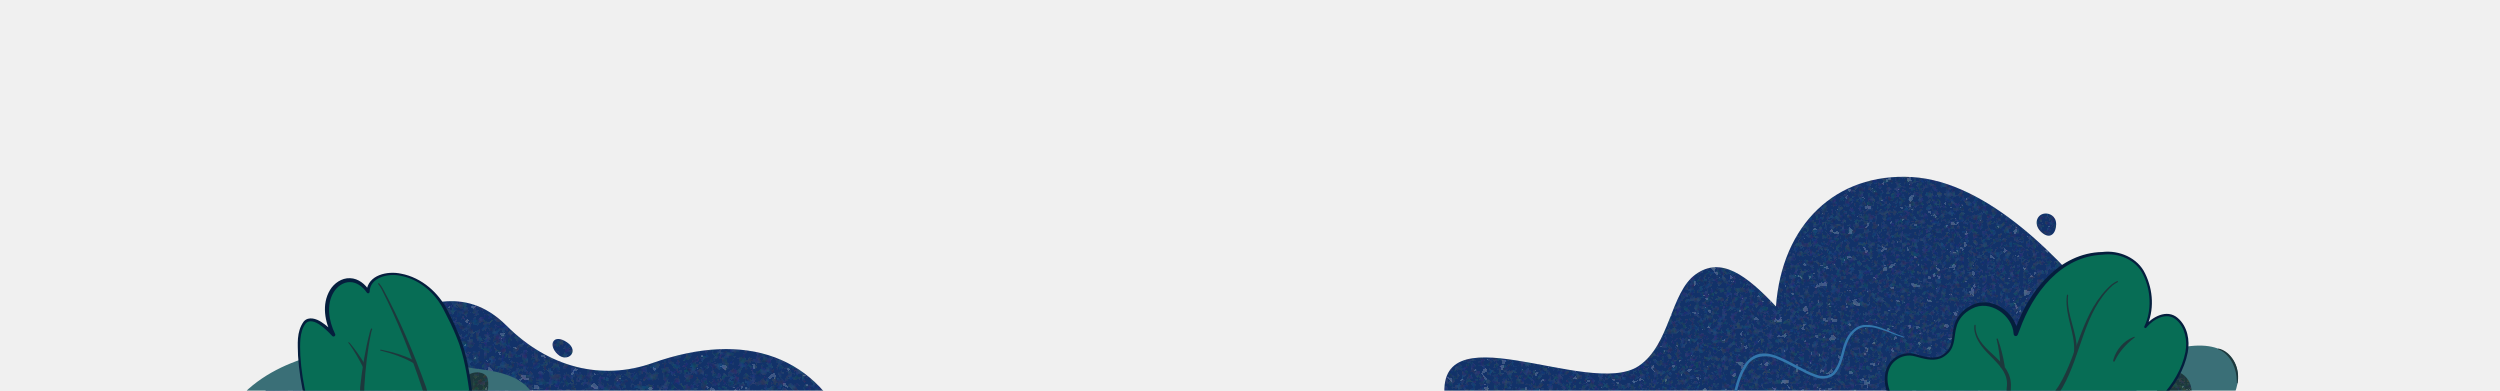
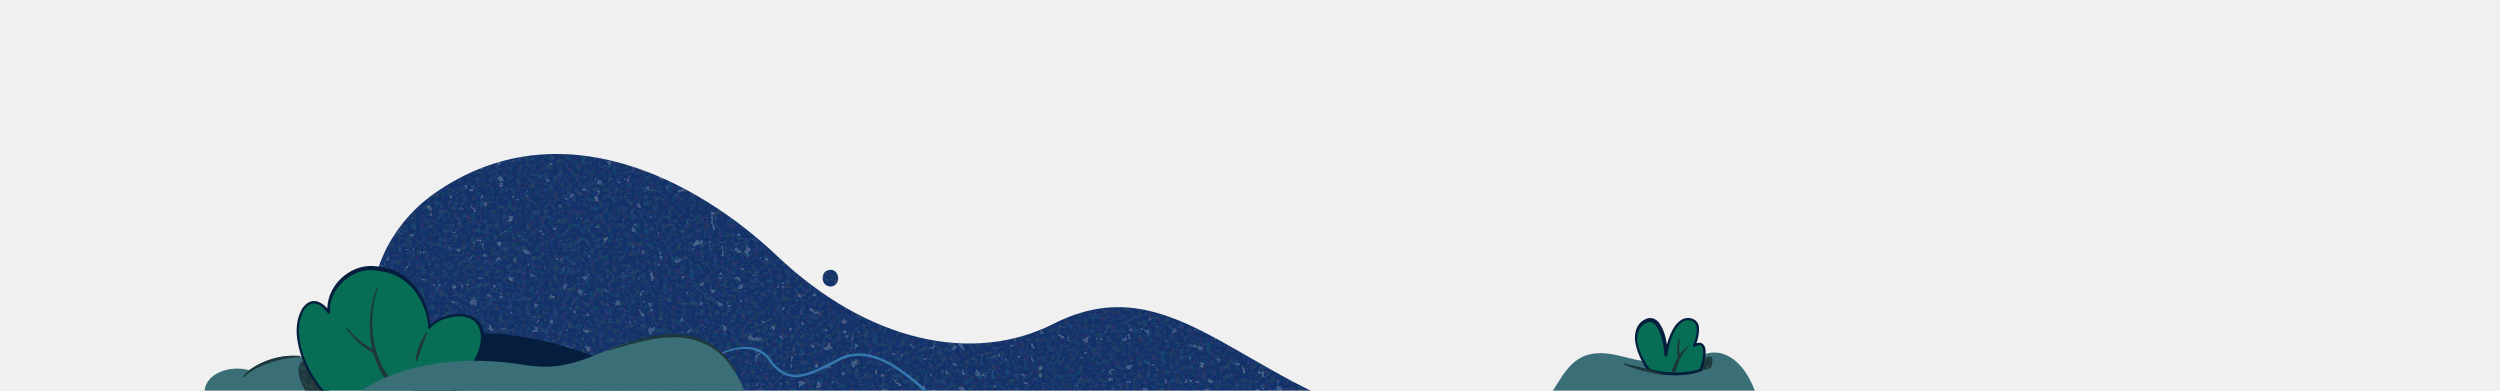
<svg xmlns="http://www.w3.org/2000/svg" width="1280" height="200" viewBox="0 0 1280 200" fill="none">
-   <g clip-path="url(#clip0_3427_33777)">
-     <g filter="url(#filter0_nn_3427_33777)">
-       <path d="M740.228 207.255C834.308 207.255 1032.91 207.255 1091.92 207.255L1096.89 188.846C1091.54 179.819 1085.57 171.021 1078.98 162.527C1056.24 133.246 1017.87 92.884 978.857 90.649C939.845 88.413 912.367 115.02 909.289 156.9C894.219 140.856 881.167 131.108 868.166 140.462C855.126 149.843 855.198 176.621 838.928 187.441C813.371 204.428 730.987 156.157 740.228 207.255Z" fill="#123269" />
+   <g clip-path="url(#clip0_3427_33811)">
+     <path d="M104.947 202.023C103.266 193.645 114.646 186.17 127.815 189.55C147.219 175.921 171.179 181.789 168.933 202.023H104.947Z" fill="#3A6F77" />
+     <g filter="url(#filter0_nn_3427_33811)">
+       <path d="M156.767 200.739C152.059 193.3 151.023 184.637 156.296 184.919C161.117 186.049 166.027 195.937 167.879 200.739H156.767Z" fill="#1D383C" />
    </g>
-     <path d="M885.869 212.036C885.845 212.215 885.893 212.397 886.003 212.54C886.113 212.684 886.275 212.778 886.454 212.802C886.634 212.826 886.815 212.778 886.959 212.669C887.102 212.559 887.196 212.397 887.22 212.217C887.22 212.217 887.22 212.217 887.22 212.217C887.507 210.082 887.817 208.029 888.191 205.918C889.359 199.629 890.758 193.146 894.114 187.798C897.273 181.976 904.648 181.136 910.359 183.962C916.932 186.626 922.789 190.769 929.728 193.2C933.075 194.498 937.889 193.938 940.086 190.651C942.38 187.629 943.386 184.085 944.265 180.561C944.679 178.841 945.143 177.277 945.789 175.665C947.374 171.461 950.665 167.519 955.316 167.405C959.859 167.173 964.328 169.085 968.687 170.725C970.676 171.486 972.685 172.263 974.75 172.825C974.805 172.839 974.864 172.832 974.913 172.804C974.963 172.775 974.999 172.729 975.015 172.675C975.03 172.62 975.023 172.562 974.996 172.512C974.968 172.462 974.922 172.425 974.868 172.409C974.868 172.409 974.868 172.409 974.868 172.409C972.849 171.805 970.878 170.978 968.915 170.156C964.601 168.392 960.205 166.255 955.261 166.349C950.114 166.295 946.191 170.816 944.594 175.181C943.913 176.874 943.433 178.491 943.006 180.259C942.154 183.7 941.122 187.152 939.062 189.842C937.068 192.685 933.37 193.113 930.122 191.946C923.546 189.652 917.549 185.456 910.875 182.736C907.833 181.469 904.463 180.526 901.022 181.159C897.562 181.76 894.767 184.271 892.988 187.063C889.422 192.762 888.051 199.314 886.853 205.68C886.474 207.815 886.159 209.885 885.869 212.036Z" fill="#3377AD" />
-     <g filter="url(#filter1_nn_3427_33777)">
-       <path d="M1045.46 119.115C1040.96 115.316 1042.59 109.951 1046.71 109.36C1049.18 109.006 1052.75 110.515 1052.75 114.815C1052.75 119.115 1049.96 122.914 1045.46 119.115Z" fill="#123269" />
+     <path d="M153.346 182.817C153.428 182.812 153.506 182.778 153.564 182.719C153.622 182.66 153.655 182.581 153.655 182.499C153.655 182.417 153.622 182.338 153.564 182.279C153.506 182.22 153.428 182.186 153.346 182.181C153.346 182.181 153.346 182.181 153.346 182.181C152.81 182.15 152.284 182.13 151.752 182.119C146.896 182.021 141.989 182.766 137.365 184.367C132.905 185.939 128.579 188.219 125.24 191.655C124.867 192.055 124.521 192.466 124.212 192.914C124.172 192.973 124.153 193.046 124.163 193.117C124.173 193.189 124.209 193.254 124.266 193.298C124.322 193.342 124.394 193.362 124.465 193.354C124.537 193.346 124.603 193.31 124.651 193.257C124.651 193.257 124.651 193.257 124.651 193.257C124.989 192.881 125.362 192.535 125.758 192.198C129.307 189.306 133.569 187.363 137.876 185.844C142.344 184.299 147.016 183.332 151.778 182.929C152.299 182.885 152.817 182.848 153.346 182.817Z" fill="#1D383C" />
+     <g filter="url(#filter1_nn_3427_33811)">
+       <path d="M194.168 172.506C203.956 196.498 211.622 202.183 232.195 217.386C448.257 221.589 651.865 217.386 717.129 217.386C635.416 196.525 600.421 134.84 539.325 165.82C498.184 186.682 444.369 175.113 397.859 131.026C356.772 92.079 286.045 54.478 222.438 99.004C198.342 115.872 183.857 147.232 194.168 172.506Z" fill="#123269" />
    </g>
-     <path d="M1062.58 166.885C1040.02 170.53 1013.98 201.414 1035.25 201.414H1144.09C1149.39 189.045 1143.22 173.783 1119.18 177.502C1095.45 181.174 1091.67 162.183 1062.58 166.885Z" fill="#3A6F77" />
-     <g filter="url(#filter2_nn_3427_33777)">
-       <path d="M1122.17 201.119C1122.17 192.905 1114.95 187.265 1106.14 191.124L1104.16 201.119C1106.2 201.193 1115.7 201.296 1122.17 201.119Z" fill="#1D383C" />
+     <path d="M323.461 191.678C305.955 181.303 267.792 167.363 232.779 171.253L223.053 191.678C242.829 193.299 285.854 195.568 323.461 191.678Z" fill="#051E3D" />
+     <path d="M480.464 205.139C480.596 205.262 480.675 205.433 480.681 205.614C480.688 205.794 480.622 205.97 480.499 206.103C480.376 206.235 480.205 206.313 480.025 206.32C479.844 206.326 479.668 206.261 479.536 206.138C479.536 206.138 479.536 206.138 479.536 206.138C477.858 204.576 476.201 203.059 474.545 201.574C461.718 190.187 444.338 175.117 427.36 186.049C421.796 188.703 416.305 191.943 409.93 192.936C403.402 194.209 397.004 190.018 393.635 184.771C393.586 184.701 393.536 184.631 393.486 184.562C387.707 176.007 375.443 178.142 366.984 182.373C364.961 183.34 362.993 184.439 361.087 185.637C361.039 185.667 360.981 185.677 360.925 185.665C360.869 185.652 360.821 185.619 360.79 185.571C360.76 185.524 360.749 185.466 360.761 185.41C360.772 185.354 360.805 185.305 360.853 185.274C360.853 185.274 360.853 185.274 360.853 185.274C362.742 184.023 364.694 182.861 366.711 181.823C374.998 177.339 388.025 174.42 394.531 183.806C394.585 183.881 394.638 183.956 394.692 184.032C398.017 189.099 403.685 192.786 409.749 191.642C415.728 190.72 421.201 187.541 426.78 184.862C444.389 173.501 462.776 189.254 475.452 200.562C477.116 202.052 478.78 203.575 480.464 205.139Z" fill="#3377AD" />
+     <g filter="url(#filter2_nn_3427_33811)">
+       <path d="M424.561 146.627C420.221 145.788 420.418 140.06 423.204 138.655C425.049 137.726 427.884 137.906 428.912 140.965C429.941 144.023 427.651 147.224 424.561 146.627Z" fill="#123269" />
    </g>
-     <path d="M980.505 181.868C971.676 179.307 960.428 188.594 968.279 203.511H1106.89C1111.08 199.062 1117.44 190.941 1119.53 180.351C1122.15 167.012 1111.37 152.873 1098.42 167.397C1103.91 157.976 1102.88 127.317 1076.44 129.713C1050.66 132.047 1040.32 149.732 1032.08 170.93C1031.69 161.509 1019.79 151.694 1009.24 157.343C996.696 164.055 1002.93 174.657 997.142 180.351C993.035 184.395 989.265 184.41 980.505 181.868Z" fill="#076D55" />
-     <path d="M967.556 203.892C968.038 203.638 968.52 203.384 969.002 203.13C965.556 197.25 964.991 188.785 970.677 184.444C973.347 182.315 977.056 181.463 980.346 182.418C984.521 183.5 989.022 185.113 993.531 183.48C995.076 182.878 996.395 181.865 997.534 180.749C1001.16 177.118 1000.47 171.872 1001.63 167.726C1002.58 163.397 1005.68 160.009 1009.62 158.056C1018.65 153.052 1030.45 161.427 1030.99 170.975C1031.04 172.22 1032.64 172.487 1033.1 171.325C1033.42 170.503 1033.74 169.693 1034.07 168.876C1040.84 149.937 1055.12 131.297 1076.5 130.404C1084.76 129.292 1093.65 132.954 1097.29 140.634C1101.29 148.718 1101.81 159.038 1097.91 167.098C1097.55 167.706 1098.39 168.318 1098.86 167.792C1102.61 163.281 1109.4 159.53 1114.22 163.712C1118.77 167.571 1120.06 174.401 1118.93 180.234C1117.23 188.868 1112.46 196.683 1106.44 203.082L1106.89 202.884C1067.84 202.854 1028.78 202.804 989.725 202.734C982.576 202.721 975.428 202.708 968.279 202.694C968.279 203.239 968.279 203.783 968.279 204.328C975.428 204.314 982.576 204.301 989.725 204.288C1028.78 204.218 1067.84 204.168 1106.89 204.138C1107.02 204.138 1107.26 204.036 1107.35 203.94C1113.48 197.4 1118.37 189.396 1120.13 180.469C1121.29 174.277 1120.05 167.123 1114.97 162.777C1109.38 157.986 1101.74 162.391 1097.98 167.002L1098.93 167.696C1103.11 158.97 1102.5 148.629 1098.33 140.087C1094.55 131.997 1084.96 127.949 1076.37 129.021C1054.47 129.478 1038.76 148.954 1032.04 168.058C1031.71 168.884 1031.38 169.703 1031.06 170.534L1033.17 170.884C1032.37 159.562 1019 150.824 1008.85 156.629C1004.71 158.772 1001.25 162.773 1000.36 167.419C999.277 171.887 999.888 176.87 996.751 179.954C995.681 181.015 994.488 181.926 993.129 182.455C989.224 183.917 984.785 182.445 980.665 181.319C976.999 180.232 972.904 181.136 969.909 183.459C963.498 188.219 964.064 197.661 967.556 203.892ZM969.002 203.13L967.556 203.892C967.679 204.119 968.02 204.329 968.279 204.328V202.694L969.002 203.13Z" fill="#051E3D" />
-     <g filter="url(#filter3_nn_3427_33777)">
-       <path d="M213.467 235.998L130.422 219.576C128.908 179.582 136.85 223.879 135.946 197.058L148.358 189.851C165.173 197.058 175.583 175.838 199.609 163.827C214.094 156.585 237.675 145.071 259.265 166.662C280.855 188.252 308.111 195.056 334.136 185.847C381.845 168.966 419.422 182.225 435.832 224.284L369.995 219.576L279.262 232.865L213.467 235.998Z" fill="#123269" />
+     <path d="M219.871 167.861C222.474 162.897 241.425 156.084 246.112 167.861C250.314 178.42 239.045 193.601 228.339 204.464L166.026 201.239C161.709 196.927 153.353 183.803 152.525 171.361C151.698 158.919 159.364 147.919 168.349 159.893C166.319 152.406 176.51 135.793 191.742 137.335C207.442 138.925 217.832 147.94 219.871 167.861Z" fill="#076D55" />
+     <path d="M245.353 168.163C245.859 167.962 246.365 167.76 246.871 167.559C245.066 162.631 239.431 160.354 234.703 160.727C229.354 161.092 223.996 162.714 220.036 166.659C219.792 166.946 219.561 167.265 219.383 167.605L220.419 167.805C219.832 153.954 210.663 138.644 195.586 136.782C194.342 136.548 193.108 136.376 191.851 136.253C178.719 135.001 166.441 147.01 167.677 160.075L168.906 159.475C167.123 157.212 165 154.905 161.888 154.232C158.634 153.522 155.791 156.04 154.445 158.531C152.25 162.485 151.675 167.019 151.934 171.4C152.975 182.699 158.149 193.203 165.593 201.672C165.671 201.75 165.884 201.844 165.994 201.85C186.764 202.944 207.534 204.051 228.302 205.171C228.457 205.179 228.734 205.071 228.843 204.961C235.489 198.143 241.857 190.766 245.745 181.836C247.56 177.476 248.739 172.321 246.871 167.559C246.365 167.76 245.859 167.962 245.353 168.163C247.014 172.275 246.039 177.046 244.309 181.241C240.634 189.834 234.381 197.206 227.835 203.968L228.376 203.758C207.602 202.727 186.829 201.684 166.057 200.628L166.458 200.806C159.29 192.705 154.09 182.187 153.116 171.322C152.858 167.129 153.443 162.751 155.469 159.12C156.746 156.794 159.116 154.849 161.649 155.45C164.158 156.002 166.163 158.116 167.792 160.311C168.274 160.951 169.233 160.484 169.021 159.711C168.117 148.259 180.104 136.98 191.632 138.418C192.831 138.543 194.004 138.711 195.181 138.932C209.174 140.636 218.524 154.041 219.322 167.917C219.384 168.512 220.081 168.647 220.359 168.117C220.487 167.87 220.67 167.612 220.874 167.371C224.354 163.864 229.743 162.18 234.742 161.975C239.256 161.75 243.941 163.883 245.353 168.163ZM246.871 167.559L245.353 168.163L246.871 167.559V167.559Z" fill="#051E3D" />
+     <path d="M193.351 148.023C193.38 147.945 193.378 147.858 193.345 147.781C193.311 147.704 193.249 147.644 193.172 147.613C193.095 147.582 193.009 147.582 192.931 147.615C192.854 147.647 192.791 147.708 192.759 147.784C192.759 147.784 192.759 147.784 192.759 147.784C192.451 148.514 192.164 149.268 191.905 150.022C187.678 163.696 188.432 179.245 195.834 192.035C196.279 192.731 196.757 193.41 197.267 194.056C197.446 194.284 197.708 194.43 197.996 194.46C198.285 194.489 198.576 194.401 198.805 194.215C199.034 194.028 199.18 193.761 199.21 193.472C199.239 193.184 199.15 192.898 198.963 192.676C198.963 192.676 198.963 192.676 198.963 192.676C198.483 192.106 198.025 191.5 197.593 190.871C190.26 179.189 188.836 163.744 192.586 150.243C192.815 149.496 193.072 148.748 193.351 148.023Z" fill="#1D383C" />
+     <path d="M268.648 186.88C240.716 182.224 207.208 184.166 182.025 201.942C235.384 202.956 348.469 201.942 381.988 201.942C370.68 175.105 359.692 169.038 333.617 172.696C308.464 176.225 296.581 191.535 268.648 186.88Z" fill="#3A6F77" />
+     <path d="M376.509 190.735C376.556 190.803 376.628 190.852 376.711 190.868C376.793 190.885 376.878 190.869 376.947 190.823C377.017 190.777 377.066 190.705 377.083 190.624C377.101 190.542 377.085 190.456 377.041 190.385C377.041 190.385 377.041 190.385 377.041 190.385C376.385 189.331 375.734 188.317 375.038 187.289C369.378 177.465 357.982 171.346 346.697 171.184C346.356 171.158 346.01 171.134 345.66 171.112C334.822 170.973 324.694 174.393 314.757 177.77C313.603 178.183 312.455 178.607 311.312 179.046C311.244 179.072 311.188 179.123 311.157 179.189C311.125 179.255 311.121 179.331 311.145 179.4C311.17 179.468 311.22 179.525 311.286 179.557C311.352 179.588 311.427 179.593 311.497 179.571C311.497 179.571 311.497 179.571 311.497 179.571C312.658 179.198 313.823 178.836 314.992 178.482C325.01 175.61 335.314 172.506 345.56 172.671C345.904 172.693 346.244 172.717 346.58 172.742C357.724 173.002 368.206 178.283 374.377 187.757C375.111 188.744 375.806 189.719 376.509 190.735Z" fill="#1D383C" />
+     <path d="M218.737 170.459C218.763 170.383 218.765 170.299 218.737 170.222C218.709 170.146 218.654 170.084 218.582 170.049C218.51 170.014 218.427 170.009 218.349 170.034C218.272 170.059 218.207 170.112 218.163 170.18C218.163 170.18 218.163 170.18 218.163 170.18C218.026 170.394 217.889 170.61 217.754 170.828C216.412 172.988 215.233 175.263 214.338 177.665C213.616 179.605 213.075 181.626 212.79 183.687C212.754 183.943 212.723 184.199 212.696 184.456C212.683 184.579 212.711 184.705 212.782 184.808C212.853 184.911 212.96 184.982 213.081 185.007C213.202 185.031 213.328 185.006 213.433 184.939C213.539 184.871 213.614 184.766 213.649 184.647C213.649 184.647 213.649 184.647 213.649 184.647C213.722 184.407 213.795 184.167 213.87 183.927C214.474 182.002 215.151 180.115 215.853 178.229C216.721 175.897 217.629 173.566 218.482 171.179C218.568 170.939 218.654 170.698 218.737 170.459Z" fill="#1D383C" />
+     <path d="M177.839 167.819C177.793 167.751 177.72 167.704 177.638 167.687C177.556 167.671 177.472 167.686 177.403 167.731C177.334 167.775 177.285 167.846 177.266 167.927C177.247 168.009 177.261 168.094 177.303 168.165C177.303 168.165 177.303 168.165 177.303 168.165C177.468 168.435 177.646 168.708 177.827 168.972C181.233 173.644 185.586 177.442 190.553 180.516C190.835 180.677 191.138 180.839 191.436 180.983C191.631 181.078 191.854 181.089 192.057 181.013C192.26 180.936 192.426 180.777 192.517 180.574C192.609 180.372 192.618 180.142 192.541 179.939C192.465 179.736 192.309 179.577 192.109 179.493C192.109 179.493 192.109 179.493 192.109 179.493C191.848 179.385 191.57 179.253 191.304 179.12C186.483 176.485 181.893 172.904 178.384 168.568C178.196 168.323 178.011 168.069 177.839 167.819Z" fill="#1D383C" />
+     <path d="M829.573 182.247C807.386 176.701 802.601 188.423 794.427 200.976C818.657 201.754 873.598 203.311 899.521 203.311C894.266 185.504 882.165 176.409 870.78 182.248C859.395 188.086 851.76 187.794 829.573 182.247Z" fill="#3A6F77" />
+     <g filter="url(#filter3_nn_3427_33811)">
+       <path d="M876.767 184.296C876.766 182.034 875.447 182.034 871.74 183.793L869.324 190.56L876.013 188.317C876.264 187.731 876.767 186.106 876.767 184.296Z" fill="#1D383C" />
    </g>
-     <path d="M189.724 177.976C169.957 178.17 132.5 184.772 116 212.655H146.027H274.86C275.682 201.15 269.011 191.659 245.934 189.036C225.287 186.69 209.49 177.782 189.724 177.976Z" fill="#3A6F77" />
-     <g filter="url(#filter4_nn_3427_33777)">
-       <path d="M249.777 194.243C249.122 190.222 242.533 189.512 239.26 192.411L239.727 201.574H249.265C249.857 200.296 250.3 197.459 249.777 194.243Z" fill="#1D383C" />
-     </g>
-     <path d="M188.44 149.317C189.27 136.017 216.254 135.874 228.201 158.84C238.042 177.757 238.916 185.525 241.54 204.077C223.268 202.22 175.218 207.232 156.541 204.077C151.938 185.116 148.22 147.616 170.749 171.368C159.747 149.317 178.754 134.691 188.44 149.317Z" fill="#076D55" />
-     <path d="M228.926 158.463C228.443 158.714 227.96 158.966 227.477 159.217C225.373 154.986 222.52 151.153 218.952 148.056C214.989 144.614 210.171 142.107 204.993 141.17C198.521 139.767 189.393 142.2 189.247 149.367C189.201 150.223 188.246 150.474 187.766 149.763C185.737 146.763 182.613 144.425 179.183 144.438C175.766 144.393 172.627 146.647 170.828 149.633C167.019 155.93 168.271 164.238 171.572 170.957C172.053 171.918 170.823 172.779 170.082 172C168.062 169.831 165.987 167.802 163.638 166.221C161.41 164.688 158.318 163.563 156.538 165.56C153.2 169.842 153.597 176.448 153.777 182.132C154.22 189.475 155.413 196.792 157.12 203.936L156.64 203.49C184.715 206.528 213.128 201.775 241.611 203.381L240.847 204.175C239.284 193.251 237.882 182.278 233.59 172.167C231.795 167.745 229.699 163.464 227.477 159.217C227.96 158.966 228.443 158.714 228.926 158.463C231.139 162.752 233.232 167.086 235.031 171.587C239.347 181.906 240.719 193.091 242.232 203.979C242.3 204.467 241.96 204.823 241.469 204.772C213.306 203.06 184.881 207.758 156.442 204.664C156.234 204.629 156.012 204.422 155.962 204.217C154.245 196.996 153.048 189.64 152.598 182.199C152.499 176.355 151.628 169.992 155.526 164.592C158.031 161.747 162.199 163.326 164.512 164.866C167.098 166.514 169.284 168.557 171.416 170.735L169.927 171.778C166.321 164.842 164.574 155.833 168.964 148.486C171.038 145.024 174.927 142.252 179.227 142.43C183.554 142.558 187.05 145.559 189.114 148.87L187.633 149.266C188.35 140.578 198.583 138.686 205.187 140.087C210.588 141.066 215.583 143.613 219.762 147.106C223.521 150.249 226.586 154.143 228.926 158.463ZM227.477 159.217L228.926 158.463L227.477 159.217V159.217Z" fill="#051E3D" />
-     <path d="M193.654 145.492C193.598 145.431 193.568 145.349 193.57 145.265C193.573 145.181 193.608 145.102 193.669 145.044C193.73 144.987 193.811 144.955 193.895 144.957C193.979 144.959 194.059 144.993 194.117 145.053C194.117 145.053 194.117 145.053 194.117 145.053C194.858 145.855 195.359 146.69 195.914 147.59C204.722 163.772 211.796 180.662 218.077 198.03C218.396 199.008 218.713 200.009 218.954 201.041C219.019 201.324 218.969 201.619 218.812 201.863C218.655 202.107 218.404 202.279 218.117 202.341C217.83 202.403 217.531 202.35 217.287 202.193C217.043 202.036 216.875 201.788 216.817 201.504C216.817 201.504 216.817 201.504 216.817 201.504C216.633 200.607 216.349 199.616 216.065 198.663C210.311 181.392 203.613 164.187 195.298 147.953C194.78 147.061 194.287 146.21 193.654 145.492Z" fill="#1D383C" />
-     <path d="M1084.24 144.474C1084.32 144.435 1084.37 144.367 1084.4 144.287C1084.42 144.207 1084.42 144.12 1084.38 144.046C1084.34 143.972 1084.27 143.916 1084.19 143.889C1084.11 143.863 1084.03 143.869 1083.95 143.906C1083.95 143.906 1083.95 143.906 1083.95 143.906C1082.96 144.4 1082.02 144.985 1081.13 145.644C1065.76 159.128 1064.13 180.983 1054.2 197.33C1053.63 198.234 1053.03 199.103 1052.4 199.908C1052.22 200.136 1052.14 200.425 1052.17 200.713C1052.21 201 1052.36 201.263 1052.6 201.442C1052.83 201.62 1053.12 201.7 1053.41 201.663C1053.7 201.625 1053.96 201.473 1054.13 201.241C1054.13 201.241 1054.13 201.241 1054.13 201.241C1054.8 200.347 1055.42 199.402 1056 198.434C1065.83 181.179 1066.91 159.648 1081.56 146.215C1082.41 145.558 1083.3 144.973 1084.24 144.474Z" fill="#1D383C" />
-     <path d="M190.556 168.624C190.595 168.551 190.602 168.465 190.578 168.385C190.553 168.305 190.5 168.238 190.428 168.198C190.355 168.158 190.27 168.148 190.189 168.17C190.109 168.193 190.04 168.245 189.998 168.316C189.998 168.316 189.998 168.316 189.998 168.316C189.711 168.842 189.565 169.325 189.395 169.853C186.951 179.153 185.464 188.512 184.417 198.112C184.375 198.652 184.336 199.202 184.341 199.785C184.343 200.075 184.461 200.349 184.673 200.547C184.885 200.746 185.173 200.851 185.47 200.841C185.767 200.831 186.048 200.706 186.246 200.494C186.444 200.283 186.543 200.001 186.526 199.711C186.526 199.711 186.526 199.711 186.526 199.711C186.5 199.27 186.508 198.737 186.523 198.23C187.084 188.848 188.128 179.281 190.083 170.049C190.219 169.539 190.353 169.041 190.556 168.624Z" fill="#1D383C" />
-     <path d="M178.395 175.62C178.349 175.582 178.319 175.526 178.311 175.466C178.304 175.406 178.319 175.345 178.355 175.298C178.39 175.25 178.444 175.218 178.504 175.208C178.564 175.198 178.626 175.211 178.675 175.244C178.675 175.244 178.675 175.244 178.675 175.244C178.912 175.419 179.065 175.591 179.243 175.781C182.103 179.196 184.552 182.787 186.893 186.613C187.018 186.834 187.144 187.057 187.264 187.319C187.353 187.512 187.36 187.73 187.279 187.927C187.197 188.124 187.034 188.282 186.83 188.367C186.626 188.452 186.398 188.454 186.202 188.373C186.005 188.292 185.856 188.133 185.782 187.933C185.782 187.933 185.782 187.933 185.782 187.933C185.72 187.759 185.62 187.538 185.522 187.33C183.573 183.502 181.356 179.638 178.843 176.121C178.694 175.932 178.543 175.747 178.395 175.62Z" fill="#1D383C" />
-     <path d="M211.542 185.861C211.696 185.956 211.88 185.985 212.055 185.939C212.23 185.893 212.381 185.776 212.474 185.616C212.568 185.456 212.595 185.267 212.549 185.092C212.503 184.917 212.388 184.771 212.229 184.684C212.229 184.684 212.229 184.684 212.229 184.684C211.961 184.535 211.686 184.39 211.411 184.249C206.44 181.801 201.176 180.272 195.829 179.185C195.532 179.128 195.231 179.072 194.936 179.02C194.871 179.009 194.802 179.024 194.747 179.062C194.691 179.1 194.653 179.158 194.64 179.223C194.627 179.289 194.64 179.356 194.677 179.413C194.713 179.469 194.77 179.51 194.835 179.524C194.835 179.524 194.835 179.524 194.835 179.524C195.125 179.59 195.42 179.658 195.711 179.729C200.942 181.046 206.121 182.832 210.784 185.412C211.041 185.558 211.295 185.709 211.542 185.861Z" fill="#1D383C" />
-     <g filter="url(#filter5_nn_3427_33777)">
-       <path d="M290.269 175.235C283.492 170.672 280.35 176.346 285.385 181.26C290.421 186.173 297.13 179.855 290.269 175.235Z" fill="#123269" />
-     </g>
-     <path d="M1058.89 151.195C1058.9 151.112 1058.88 151.028 1058.82 150.962C1058.77 150.895 1058.7 150.852 1058.62 150.841C1058.53 150.83 1058.45 150.852 1058.38 150.902C1058.31 150.953 1058.27 151.028 1058.26 151.11C1058.26 151.11 1058.26 151.11 1058.26 151.11C1058.18 151.617 1058.13 152.125 1058.09 152.636C1057.53 161.938 1062.31 170.503 1061.95 179.368C1061.92 179.854 1061.88 180.337 1061.82 180.817C1061.79 181.007 1061.85 181.198 1061.97 181.348C1062.09 181.498 1062.26 181.594 1062.45 181.616C1062.65 181.638 1062.84 181.584 1062.99 181.464C1063.14 181.345 1063.23 181.171 1063.25 180.981C1063.25 180.981 1063.25 180.981 1063.25 180.981C1063.31 180.461 1063.34 179.94 1063.35 179.42C1063.43 169.976 1058.44 161.714 1058.77 152.675C1058.79 152.18 1058.83 151.687 1058.89 151.195Z" fill="#1D383C" />
-     <path d="M1011.52 166.597C1011.53 166.514 1011.5 166.432 1011.44 166.368C1011.39 166.305 1011.31 166.265 1011.23 166.258C1011.15 166.251 1011.07 166.277 1011 166.33C1010.94 166.383 1010.89 166.46 1010.89 166.542C1010.89 166.542 1010.89 166.542 1010.89 166.542C1010.81 167.238 1010.79 167.891 1010.82 168.583C1012.41 181.501 1029.22 185.726 1027.47 198.414C1027.44 199.054 1027.39 199.653 1027.31 200.306C1027.27 200.594 1027.35 200.882 1027.53 201.109C1027.71 201.335 1027.98 201.481 1028.27 201.513C1028.57 201.546 1028.86 201.462 1029.09 201.281C1029.31 201.099 1029.45 200.835 1029.48 200.546C1029.55 199.829 1029.58 199.17 1029.58 198.463C1030.57 184.12 1013.09 180.448 1011.53 168.537C1011.48 167.886 1011.48 167.265 1011.52 166.597Z" fill="#1D383C" />
-     <path d="M1022.85 173.486C1022.82 173.411 1022.76 173.35 1022.68 173.316C1022.61 173.281 1022.52 173.275 1022.45 173.3C1022.37 173.326 1022.31 173.38 1022.27 173.453C1022.23 173.526 1022.22 173.61 1022.24 173.688C1022.24 173.688 1022.24 173.688 1022.24 173.688C1022.3 173.909 1022.36 174.141 1022.42 174.367C1023.38 178.478 1023.93 182.75 1024.2 186.908C1024.21 187.137 1024.21 187.364 1024.21 187.57C1024.21 187.86 1024.33 188.132 1024.55 188.326C1024.76 188.519 1025.06 188.618 1025.37 188.601C1025.67 188.584 1025.96 188.453 1026.15 188.237C1026.34 188.021 1026.43 187.737 1026.4 187.449C1026.4 187.449 1026.4 187.449 1026.4 187.449C1026.37 187.19 1026.33 186.943 1026.3 186.696C1025.55 182.389 1024.54 178.238 1023.1 174.158C1023.02 173.934 1022.93 173.705 1022.85 173.486Z" fill="#1D383C" />
-     <path d="M1092.9 172.845C1092.95 172.811 1092.99 172.761 1093 172.704C1093.02 172.647 1093.01 172.587 1092.98 172.536C1092.95 172.485 1092.91 172.447 1092.85 172.429C1092.8 172.41 1092.73 172.414 1092.68 172.434C1092.68 172.434 1092.68 172.434 1092.68 172.434C1092.42 172.531 1092.16 172.633 1091.9 172.744C1089.59 173.73 1087.48 175.279 1085.82 177.204C1084.16 179.127 1082.85 181.377 1082.14 183.822C1082.06 184.091 1081.99 184.372 1081.93 184.644C1081.91 184.752 1081.92 184.866 1081.97 184.964C1082.03 185.061 1082.11 185.135 1082.22 185.167C1082.32 185.2 1082.44 185.191 1082.54 185.141C1082.63 185.092 1082.71 185.006 1082.75 184.905C1082.75 184.905 1082.75 184.905 1082.75 184.905C1082.86 184.666 1082.97 184.42 1083.09 184.184C1084.15 182.042 1085.53 180.081 1087.07 178.29C1088.62 176.5 1090.33 174.846 1092.25 173.342C1092.47 173.174 1092.68 173.01 1092.9 172.845Z" fill="#1D383C" />
-     <path d="M1135.96 178.475C1135.9 178.464 1135.84 178.475 1135.78 178.508C1135.73 178.54 1135.69 178.592 1135.68 178.651C1135.66 178.71 1135.67 178.774 1135.7 178.827C1135.73 178.881 1135.78 178.92 1135.84 178.939C1135.84 178.939 1135.84 178.939 1135.84 178.939C1136.17 179.043 1136.49 179.175 1136.8 179.322C1139.64 180.731 1141.74 183.286 1143.14 186.084C1144.5 188.818 1145.17 191.885 1145.25 195.009C1145.26 195.363 1145.26 195.71 1145.26 196.07C1145.26 196.124 1145.28 196.177 1145.31 196.218C1145.35 196.259 1145.4 196.284 1145.45 196.289C1145.5 196.294 1145.56 196.277 1145.6 196.243C1145.64 196.208 1145.67 196.159 1145.67 196.106C1145.67 196.106 1145.67 196.106 1145.67 196.106C1145.73 195.744 1145.78 195.392 1145.81 195.03C1146.15 191.846 1145.65 188.496 1144.19 185.563C1142.7 182.563 1140.23 179.908 1137.03 178.759C1136.68 178.64 1136.32 178.542 1135.96 178.475Z" fill="#1D383C" />
+     <path d="M842.15 164.66C833.544 169.61 839.054 182.193 844.134 189.423C850.388 191.963 864.262 192.159 870.711 189.423C872.86 184.342 874.815 173.008 867.389 176.917C868.627 174.488 870.711 166.933 867.893 164.66C864.137 161.629 856.25 162.651 852.928 181.802C853.123 177.503 850.438 159.893 842.15 164.66Z" fill="#076D55" />
+     <path d="M843.466 189.893C843.911 189.58 844.357 189.267 844.803 188.953C843.451 187.173 842.242 185.274 841.207 183.284C840.058 181.066 839.115 178.727 838.596 176.306C837.559 172.088 838.767 167.231 842.616 165.471C844.645 164.329 846.508 164.922 847.845 166.75C850.68 170.826 851.901 176.599 852.156 181.767C852.114 182.689 853.531 182.844 853.689 181.934C854.241 178.225 855.042 174.558 856.536 171.174C857.587 168.842 858.945 166.584 860.943 165.131C862.886 163.641 865.67 163.563 867.516 165.128C869.893 167.889 868.339 173.081 866.832 176.633C866.526 177.231 867.085 177.782 867.68 177.47C868.902 176.819 870.368 176.403 871.107 177.135C871.891 177.878 872.042 179.438 872.005 180.809C871.889 183.636 871.165 186.531 870.084 189.158L870.445 188.796C864.363 191.024 857.383 190.971 850.862 190.211C848.655 189.908 846.426 189.472 844.442 188.666C844.237 189.171 844.032 189.675 843.827 190.18C846.062 191.052 848.371 191.46 850.664 191.752C857.441 192.444 864.387 192.5 870.977 190.05C871.097 189.998 871.287 189.809 871.338 189.688C872.472 186.858 873.191 183.92 873.305 180.842C873.289 179.335 873.33 177.597 871.966 176.195C870.323 174.818 868.412 175.706 867.098 176.363L867.946 177.201C868.921 175.132 869.459 173.02 869.767 170.814C869.967 168.679 870.291 166.072 868.271 164.192C866.045 162.271 862.459 162.421 860.252 164.166C857.964 165.847 856.561 168.26 855.457 170.692C853.902 174.218 852.928 177.914 852.167 181.67L853.7 181.837C853.673 176.135 852.994 170.466 849.575 165.411C848.735 164.323 847.544 163.264 845.968 162.928C844.393 162.583 842.844 163.121 841.684 163.849C837.14 166.386 836.427 172.247 837.52 176.534C838.066 179.08 838.994 181.505 840.087 183.838C841.074 185.929 842.203 187.946 843.466 189.893ZM844.803 188.953L843.466 189.893C843.531 189.978 843.727 190.14 843.827 190.18L844.442 188.666L844.803 188.953Z" fill="#051E3D" />
+     <path d="M831.793 186.087C831.715 186.065 831.631 186.071 831.557 186.106C831.483 186.141 831.425 186.202 831.397 186.278C831.369 186.354 831.371 186.438 831.404 186.513C831.437 186.588 831.497 186.648 831.57 186.683C831.57 186.683 831.57 186.683 831.57 186.683C831.868 186.827 832.186 186.968 832.502 187.102C835.375 188.299 838.323 189.185 841.303 189.953C844.197 190.692 847.125 191.265 850.084 191.702C850.419 191.752 850.755 191.801 851.081 191.846C851.151 191.856 851.224 191.843 851.284 191.805C851.345 191.767 851.388 191.708 851.405 191.64C851.422 191.572 851.411 191.499 851.375 191.438C851.34 191.376 851.282 191.33 851.215 191.306C851.215 191.306 851.215 191.306 851.215 191.306C850.904 191.194 850.582 191.083 850.261 190.973C847.428 190.009 844.572 189.175 841.69 188.439C838.723 187.674 835.73 187.035 832.758 186.333C832.431 186.254 832.102 186.17 831.793 186.087Z" fill="#1D383C" />
+     <path d="M864.425 177.817C864.485 177.765 864.523 177.688 864.53 177.606C864.538 177.524 864.516 177.443 864.466 177.38C864.417 177.317 864.344 177.276 864.262 177.264C864.181 177.252 864.097 177.269 864.032 177.315C864.032 177.315 864.032 177.315 864.032 177.315C863.834 177.454 863.639 177.6 863.448 177.75C860.034 180.532 857.891 184.508 856.278 188.538C856.189 188.764 856.103 188.993 856.02 189.219C855.919 189.492 855.933 189.787 856.069 190.044C856.204 190.3 856.45 190.496 856.742 190.587C857.035 190.677 857.348 190.653 857.604 190.517C857.861 190.382 858.039 190.146 858.109 189.864C858.109 189.864 858.109 189.864 858.109 189.864C858.164 189.644 858.221 189.421 858.281 189.199C859.381 185.24 861.001 181.248 863.921 178.287C864.084 178.126 864.253 177.969 864.425 177.817Z" fill="#1D383C" />
+     <path d="M860.152 173.927C860.172 173.849 860.16 173.764 860.12 173.691C860.08 173.619 860.015 173.565 859.937 173.541C859.86 173.517 859.776 173.524 859.702 173.562C859.628 173.599 859.57 173.662 859.542 173.739C859.542 173.739 859.542 173.739 859.542 173.739C859.489 173.888 859.439 174.04 859.392 174.191C858.581 176.94 858.48 179.838 859.053 182.713C859.089 182.874 859.129 183.037 859.174 183.197C859.223 183.378 859.343 183.528 859.509 183.614C859.676 183.699 859.876 183.713 860.062 183.654C860.248 183.594 860.403 183.466 860.489 183.3C860.575 183.133 860.584 182.941 860.519 182.765C860.519 182.765 860.519 182.765 860.519 182.765C860.471 182.636 860.425 182.499 860.382 182.361C859.649 179.84 859.492 177.006 860.046 174.365C860.078 174.219 860.114 174.072 860.152 173.927Z" fill="#1D383C" />
  </g>
  <defs>
-     <filter id="filter0_nn_3427_33777" x="739.509" y="90.518" width="357.376" height="116.737" filterUnits="userSpaceOnUse" color-interpolation-filters="sRGB">
+     <filter id="filter0_nn_3427_33811" x="152.768" y="184.913" width="15.112" height="15.826" filterUnits="userSpaceOnUse" color-interpolation-filters="sRGB">
      <feFlood flood-opacity="0" result="BackgroundImageFix" />
      <feBlend mode="normal" in="SourceGraphic" in2="BackgroundImageFix" result="shape" />
      <feTurbulence type="fractalNoise" baseFrequency="0.428 0.428" stitchTiles="stitch" numOctaves="3" result="noise" seed="2151" />
      <feComponentTransfer in="noise" result="coloredNoise1">
        <feFuncR type="linear" slope="2" intercept="-0.5" />
        <feFuncG type="linear" slope="2" intercept="-0.5" />
        <feFuncB type="linear" slope="2" intercept="-0.5" />
        <feFuncA type="discrete" tableValues="1 1 1 1 1 1 1 1 1 1 1 1 1 1 1 1 1 1 1 1 1 1 1 1 1 1 1 1 1 1 1 1 1 1 1 1 1 1 1 1 1 1 1 1 1 1 1 1 1 1 1 0 0 0 0 0 0 0 0 0 0 0 0 0 0 0 0 0 0 0 0 0 0 0 0 0 0 0 0 0 0 0 0 0 0 0 0 0 0 0 0 0 0 0 0 0 0 0 0 0 " />
      </feComponentTransfer>
      <feComposite operator="in" in2="shape" in="coloredNoise1" result="noise1Clipped" />
      <feComponentTransfer in="noise1Clipped" result="color1">
        <feFuncA type="table" tableValues="0 0.1" />
      </feComponentTransfer>
-       <feMerge result="effect1_noise_3427_33777">
+       <feMerge result="effect1_noise_3427_33811">
        <feMergeNode in="shape" />
        <feMergeNode in="color1" />
      </feMerge>
      <feTurbulence type="fractalNoise" baseFrequency="0.221 0.221" stitchTiles="stitch" numOctaves="3" result="noise" seed="3494" />
      <feColorMatrix in="noise" type="luminanceToAlpha" result="alphaNoise" />
      <feComponentTransfer in="alphaNoise" result="coloredNoise1">
        <feFuncA type="discrete" tableValues="0 0 0 0 0 0 0 0 0 0 0 0 0 0 0 0 0 1 1 1 1 1 1 1 1 1 1 1 1 1 1 1 0 0 0 0 0 0 0 0 0 0 0 0 0 0 0 0 0 0 0 0 0 0 0 0 0 0 0 0 0 0 0 0 0 0 0 0 0 0 0 0 0 0 0 0 0 0 0 0 0 0 0 0 0 0 0 0 0 0 0 0 0 0 0 0 0 0 0 0 " />
      </feComponentTransfer>
-       <feComposite operator="in" in2="effect1_noise_3427_33777" in="coloredNoise1" result="noise1Clipped" />
+       <feComposite operator="in" in2="effect1_noise_3427_33811" in="coloredNoise1" result="noise1Clipped" />
      <feFlood flood-color="rgba(255, 255, 255, 0.18)" result="color1Flood" />
      <feComposite operator="in" in2="noise1Clipped" in="color1Flood" result="color1" />
-       <feMerge result="effect2_noise_3427_33777">
-         <feMergeNode in="effect1_noise_3427_33777" />
+       <feMerge result="effect2_noise_3427_33811">
+         <feMergeNode in="effect1_noise_3427_33811" />
        <feMergeNode in="color1" />
      </feMerge>
    </filter>
-     <filter id="filter1_nn_3427_33777" x="1042.76" y="109.311" width="9.986" height="11.366" filterUnits="userSpaceOnUse" color-interpolation-filters="sRGB">
+     <filter id="filter1_nn_3427_33811" x="190.801" y="78.841" width="526.328" height="140.413" filterUnits="userSpaceOnUse" color-interpolation-filters="sRGB">
      <feFlood flood-opacity="0" result="BackgroundImageFix" />
      <feBlend mode="normal" in="SourceGraphic" in2="BackgroundImageFix" result="shape" />
      <feTurbulence type="fractalNoise" baseFrequency="0.428 0.428" stitchTiles="stitch" numOctaves="3" result="noise" seed="2151" />
      <feComponentTransfer in="noise" result="coloredNoise1">
        <feFuncR type="linear" slope="2" intercept="-0.5" />
        <feFuncG type="linear" slope="2" intercept="-0.5" />
        <feFuncB type="linear" slope="2" intercept="-0.5" />
        <feFuncA type="discrete" tableValues="1 1 1 1 1 1 1 1 1 1 1 1 1 1 1 1 1 1 1 1 1 1 1 1 1 1 1 1 1 1 1 1 1 1 1 1 1 1 1 1 1 1 1 1 1 1 1 1 1 1 1 0 0 0 0 0 0 0 0 0 0 0 0 0 0 0 0 0 0 0 0 0 0 0 0 0 0 0 0 0 0 0 0 0 0 0 0 0 0 0 0 0 0 0 0 0 0 0 0 0 " />
      </feComponentTransfer>
      <feComposite operator="in" in2="shape" in="coloredNoise1" result="noise1Clipped" />
      <feComponentTransfer in="noise1Clipped" result="color1">
        <feFuncA type="table" tableValues="0 0.1" />
      </feComponentTransfer>
-       <feMerge result="effect1_noise_3427_33777">
+       <feMerge result="effect1_noise_3427_33811">
        <feMergeNode in="shape" />
        <feMergeNode in="color1" />
      </feMerge>
      <feTurbulence type="fractalNoise" baseFrequency="0.221 0.221" stitchTiles="stitch" numOctaves="3" result="noise" seed="3494" />
      <feColorMatrix in="noise" type="luminanceToAlpha" result="alphaNoise" />
      <feComponentTransfer in="alphaNoise" result="coloredNoise1">
        <feFuncA type="discrete" tableValues="0 0 0 0 0 0 0 0 0 0 0 0 0 0 0 0 0 1 1 1 1 1 1 1 1 1 1 1 1 1 1 1 0 0 0 0 0 0 0 0 0 0 0 0 0 0 0 0 0 0 0 0 0 0 0 0 0 0 0 0 0 0 0 0 0 0 0 0 0 0 0 0 0 0 0 0 0 0 0 0 0 0 0 0 0 0 0 0 0 0 0 0 0 0 0 0 0 0 0 0 " />
      </feComponentTransfer>
-       <feComposite operator="in" in2="effect1_noise_3427_33777" in="coloredNoise1" result="noise1Clipped" />
+       <feComposite operator="in" in2="effect1_noise_3427_33811" in="coloredNoise1" result="noise1Clipped" />
      <feFlood flood-color="rgba(255, 255, 255, 0.18)" result="color1Flood" />
      <feComposite operator="in" in2="noise1Clipped" in="color1Flood" result="color1" />
-       <feMerge result="effect2_noise_3427_33777">
-         <feMergeNode in="effect1_noise_3427_33777" />
+       <feMerge result="effect2_noise_3427_33811">
+         <feMergeNode in="effect1_noise_3427_33811" />
        <feMergeNode in="color1" />
      </feMerge>
    </filter>
-     <filter id="filter2_nn_3427_33777" x="1104.16" y="189.883" width="18.011" height="11.334" filterUnits="userSpaceOnUse" color-interpolation-filters="sRGB">
+     <filter id="filter2_nn_3427_33811" x="421.193" y="138.161" width="7.969" height="8.538" filterUnits="userSpaceOnUse" color-interpolation-filters="sRGB">
+       <feFlood flood-opacity="0" result="BackgroundImageFix" />
+       <feBlend mode="normal" in="SourceGraphic" in2="BackgroundImageFix" result="shape" />
+       <feTurbulence type="fractalNoise" baseFrequency="0.571 0.571" stitchTiles="stitch" numOctaves="3" result="noise" seed="2151" />
+       <feComponentTransfer in="noise" result="coloredNoise1">
+         <feFuncR type="linear" slope="2" intercept="-0.5" />
+         <feFuncG type="linear" slope="2" intercept="-0.5" />
+         <feFuncB type="linear" slope="2" intercept="-0.5" />
+         <feFuncA type="discrete" tableValues="1 1 1 1 1 1 1 1 1 1 1 1 1 1 1 1 1 1 1 1 1 1 1 1 1 1 1 1 1 1 1 1 1 1 1 1 1 1 1 1 1 1 1 1 1 1 1 1 1 1 1 0 0 0 0 0 0 0 0 0 0 0 0 0 0 0 0 0 0 0 0 0 0 0 0 0 0 0 0 0 0 0 0 0 0 0 0 0 0 0 0 0 0 0 0 0 0 0 0 0 " />
+       </feComponentTransfer>
+       <feComposite operator="in" in2="shape" in="coloredNoise1" result="noise1Clipped" />
+       <feComponentTransfer in="noise1Clipped" result="color1">
+         <feFuncA type="table" tableValues="0 0.1" />
+       </feComponentTransfer>
+       <feMerge result="effect1_noise_3427_33811">
+         <feMergeNode in="shape" />
+         <feMergeNode in="color1" />
+       </feMerge>
+       <feTurbulence type="fractalNoise" baseFrequency="0.294 0.294" stitchTiles="stitch" numOctaves="3" result="noise" seed="3494" />
+       <feColorMatrix in="noise" type="luminanceToAlpha" result="alphaNoise" />
+       <feComponentTransfer in="alphaNoise" result="coloredNoise1">
+         <feFuncA type="discrete" tableValues="0 0 0 0 0 0 0 0 0 0 0 0 0 0 0 0 0 1 1 1 1 1 1 1 1 1 1 1 1 1 1 1 0 0 0 0 0 0 0 0 0 0 0 0 0 0 0 0 0 0 0 0 0 0 0 0 0 0 0 0 0 0 0 0 0 0 0 0 0 0 0 0 0 0 0 0 0 0 0 0 0 0 0 0 0 0 0 0 0 0 0 0 0 0 0 0 0 0 0 0 " />
+       </feComponentTransfer>
+       <feComposite operator="in" in2="effect1_noise_3427_33811" in="coloredNoise1" result="noise1Clipped" />
+       <feFlood flood-color="rgba(255, 255, 255, 0.18)" result="color1Flood" />
+       <feComposite operator="in" in2="noise1Clipped" in="color1Flood" result="color1" />
+       <feMerge result="effect2_noise_3427_33811">
+         <feMergeNode in="effect1_noise_3427_33811" />
+         <feMergeNode in="color1" />
+       </feMerge>
+     </filter>
+     <filter id="filter3_nn_3427_33811" x="869.324" y="182.531" width="7.442" height="8.03" filterUnits="userSpaceOnUse" color-interpolation-filters="sRGB">
      <feFlood flood-opacity="0" result="BackgroundImageFix" />
      <feBlend mode="normal" in="SourceGraphic" in2="BackgroundImageFix" result="shape" />
      <feTurbulence type="fractalNoise" baseFrequency="0.428 0.428" stitchTiles="stitch" numOctaves="3" result="noise" seed="2151" />
      <feComponentTransfer in="noise" result="coloredNoise1">
        <feFuncR type="linear" slope="2" intercept="-0.5" />
        <feFuncG type="linear" slope="2" intercept="-0.5" />
        <feFuncB type="linear" slope="2" intercept="-0.5" />
        <feFuncA type="discrete" tableValues="1 1 1 1 1 1 1 1 1 1 1 1 1 1 1 1 1 1 1 1 1 1 1 1 1 1 1 1 1 1 1 1 1 1 1 1 1 1 1 1 1 1 1 1 1 1 1 1 1 1 1 0 0 0 0 0 0 0 0 0 0 0 0 0 0 0 0 0 0 0 0 0 0 0 0 0 0 0 0 0 0 0 0 0 0 0 0 0 0 0 0 0 0 0 0 0 0 0 0 0 " />
      </feComponentTransfer>
      <feComposite operator="in" in2="shape" in="coloredNoise1" result="noise1Clipped" />
      <feComponentTransfer in="noise1Clipped" result="color1">
        <feFuncA type="table" tableValues="0 0.1" />
      </feComponentTransfer>
-       <feMerge result="effect1_noise_3427_33777">
+       <feMerge result="effect1_noise_3427_33811">
        <feMergeNode in="shape" />
        <feMergeNode in="color1" />
      </feMerge>
      <feTurbulence type="fractalNoise" baseFrequency="0.221 0.221" stitchTiles="stitch" numOctaves="3" result="noise" seed="3494" />
      <feColorMatrix in="noise" type="luminanceToAlpha" result="alphaNoise" />
      <feComponentTransfer in="alphaNoise" result="coloredNoise1">
        <feFuncA type="discrete" tableValues="0 0 0 0 0 0 0 0 0 0 0 0 0 0 0 0 0 1 1 1 1 1 1 1 1 1 1 1 1 1 1 1 0 0 0 0 0 0 0 0 0 0 0 0 0 0 0 0 0 0 0 0 0 0 0 0 0 0 0 0 0 0 0 0 0 0 0 0 0 0 0 0 0 0 0 0 0 0 0 0 0 0 0 0 0 0 0 0 0 0 0 0 0 0 0 0 0 0 0 0 " />
      </feComponentTransfer>
-       <feComposite operator="in" in2="effect1_noise_3427_33777" in="coloredNoise1" result="noise1Clipped" />
+       <feComposite operator="in" in2="effect1_noise_3427_33811" in="coloredNoise1" result="noise1Clipped" />
      <feFlood flood-color="rgba(255, 255, 255, 0.18)" result="color1Flood" />
      <feComposite operator="in" in2="noise1Clipped" in="color1Flood" result="color1" />
-       <feMerge result="effect2_noise_3427_33777">
-         <feMergeNode in="effect1_noise_3427_33777" />
+       <feMerge result="effect2_noise_3427_33811">
+         <feMergeNode in="effect1_noise_3427_33811" />
        <feMergeNode in="color1" />
      </feMerge>
    </filter>
-     <filter id="filter3_nn_3427_33777" x="130.23" y="154.201" width="305.603" height="81.797" filterUnits="userSpaceOnUse" color-interpolation-filters="sRGB">
-       <feFlood flood-opacity="0" result="BackgroundImageFix" />
-       <feBlend mode="normal" in="SourceGraphic" in2="BackgroundImageFix" result="shape" />
-       <feTurbulence type="fractalNoise" baseFrequency="0.36 0.36" stitchTiles="stitch" numOctaves="3" result="noise" seed="2151" />
-       <feComponentTransfer in="noise" result="coloredNoise1">
-         <feFuncR type="linear" slope="2" intercept="-0.5" />
-         <feFuncG type="linear" slope="2" intercept="-0.5" />
-         <feFuncB type="linear" slope="2" intercept="-0.5" />
-         <feFuncA type="discrete" tableValues="1 1 1 1 1 1 1 1 1 1 1 1 1 1 1 1 1 1 1 1 1 1 1 1 1 1 1 1 1 1 1 1 1 1 1 1 1 1 1 1 1 1 1 1 1 1 1 1 1 1 1 0 0 0 0 0 0 0 0 0 0 0 0 0 0 0 0 0 0 0 0 0 0 0 0 0 0 0 0 0 0 0 0 0 0 0 0 0 0 0 0 0 0 0 0 0 0 0 0 0 " />
-       </feComponentTransfer>
-       <feComposite operator="in" in2="shape" in="coloredNoise1" result="noise1Clipped" />
-       <feComponentTransfer in="noise1Clipped" result="color1">
-         <feFuncA type="table" tableValues="0 0.1" />
-       </feComponentTransfer>
-       <feMerge result="effect1_noise_3427_33777">
-         <feMergeNode in="shape" />
-         <feMergeNode in="color1" />
-       </feMerge>
-       <feTurbulence type="fractalNoise" baseFrequency="0.185 0.185" stitchTiles="stitch" numOctaves="3" result="noise" seed="3494" />
-       <feColorMatrix in="noise" type="luminanceToAlpha" result="alphaNoise" />
-       <feComponentTransfer in="alphaNoise" result="coloredNoise1">
-         <feFuncA type="discrete" tableValues="0 0 0 0 0 0 0 0 0 0 0 0 0 0 0 0 0 1 1 1 1 1 1 1 1 1 1 1 1 1 1 1 0 0 0 0 0 0 0 0 0 0 0 0 0 0 0 0 0 0 0 0 0 0 0 0 0 0 0 0 0 0 0 0 0 0 0 0 0 0 0 0 0 0 0 0 0 0 0 0 0 0 0 0 0 0 0 0 0 0 0 0 0 0 0 0 0 0 0 0 " />
-       </feComponentTransfer>
-       <feComposite operator="in" in2="effect1_noise_3427_33777" in="coloredNoise1" result="noise1Clipped" />
-       <feFlood flood-color="rgba(255, 255, 255, 0.18)" result="color1Flood" />
-       <feComposite operator="in" in2="noise1Clipped" in="color1Flood" result="color1" />
-       <feMerge result="effect2_noise_3427_33777">
-         <feMergeNode in="effect1_noise_3427_33777" />
-         <feMergeNode in="color1" />
-       </feMerge>
-     </filter>
-     <filter id="filter4_nn_3427_33777" x="239.26" y="190.645" width="10.749" height="10.93" filterUnits="userSpaceOnUse" color-interpolation-filters="sRGB">
-       <feFlood flood-opacity="0" result="BackgroundImageFix" />
-       <feBlend mode="normal" in="SourceGraphic" in2="BackgroundImageFix" result="shape" />
-       <feTurbulence type="fractalNoise" baseFrequency="0.428 0.428" stitchTiles="stitch" numOctaves="3" result="noise" seed="2151" />
-       <feComponentTransfer in="noise" result="coloredNoise1">
-         <feFuncR type="linear" slope="2" intercept="-0.5" />
-         <feFuncG type="linear" slope="2" intercept="-0.5" />
-         <feFuncB type="linear" slope="2" intercept="-0.5" />
-         <feFuncA type="discrete" tableValues="1 1 1 1 1 1 1 1 1 1 1 1 1 1 1 1 1 1 1 1 1 1 1 1 1 1 1 1 1 1 1 1 1 1 1 1 1 1 1 1 1 1 1 1 1 1 1 1 1 1 1 0 0 0 0 0 0 0 0 0 0 0 0 0 0 0 0 0 0 0 0 0 0 0 0 0 0 0 0 0 0 0 0 0 0 0 0 0 0 0 0 0 0 0 0 0 0 0 0 0 " />
-       </feComponentTransfer>
-       <feComposite operator="in" in2="shape" in="coloredNoise1" result="noise1Clipped" />
-       <feComponentTransfer in="noise1Clipped" result="color1">
-         <feFuncA type="table" tableValues="0 0.1" />
-       </feComponentTransfer>
-       <feMerge result="effect1_noise_3427_33777">
-         <feMergeNode in="shape" />
-         <feMergeNode in="color1" />
-       </feMerge>
-       <feTurbulence type="fractalNoise" baseFrequency="0.221 0.221" stitchTiles="stitch" numOctaves="3" result="noise" seed="3494" />
-       <feColorMatrix in="noise" type="luminanceToAlpha" result="alphaNoise" />
-       <feComponentTransfer in="alphaNoise" result="coloredNoise1">
-         <feFuncA type="discrete" tableValues="0 0 0 0 0 0 0 0 0 0 0 0 0 0 0 0 0 1 1 1 1 1 1 1 1 1 1 1 1 1 1 1 0 0 0 0 0 0 0 0 0 0 0 0 0 0 0 0 0 0 0 0 0 0 0 0 0 0 0 0 0 0 0 0 0 0 0 0 0 0 0 0 0 0 0 0 0 0 0 0 0 0 0 0 0 0 0 0 0 0 0 0 0 0 0 0 0 0 0 0 " />
-       </feComponentTransfer>
-       <feComposite operator="in" in2="effect1_noise_3427_33777" in="coloredNoise1" result="noise1Clipped" />
-       <feFlood flood-color="rgba(255, 255, 255, 0.18)" result="color1Flood" />
-       <feComposite operator="in" in2="noise1Clipped" in="color1Flood" result="color1" />
-       <feMerge result="effect2_noise_3427_33777">
-         <feMergeNode in="effect1_noise_3427_33777" />
-         <feMergeNode in="color1" />
-       </feMerge>
-     </filter>
-     <filter id="filter5_nn_3427_33777" x="282.907" y="173.559" width="10.286" height="9.483" filterUnits="userSpaceOnUse" color-interpolation-filters="sRGB">
-       <feFlood flood-opacity="0" result="BackgroundImageFix" />
-       <feBlend mode="normal" in="SourceGraphic" in2="BackgroundImageFix" result="shape" />
-       <feTurbulence type="fractalNoise" baseFrequency="0.36 0.36" stitchTiles="stitch" numOctaves="3" result="noise" seed="2151" />
-       <feComponentTransfer in="noise" result="coloredNoise1">
-         <feFuncR type="linear" slope="2" intercept="-0.5" />
-         <feFuncG type="linear" slope="2" intercept="-0.5" />
-         <feFuncB type="linear" slope="2" intercept="-0.5" />
-         <feFuncA type="discrete" tableValues="1 1 1 1 1 1 1 1 1 1 1 1 1 1 1 1 1 1 1 1 1 1 1 1 1 1 1 1 1 1 1 1 1 1 1 1 1 1 1 1 1 1 1 1 1 1 1 1 1 1 1 0 0 0 0 0 0 0 0 0 0 0 0 0 0 0 0 0 0 0 0 0 0 0 0 0 0 0 0 0 0 0 0 0 0 0 0 0 0 0 0 0 0 0 0 0 0 0 0 0 " />
-       </feComponentTransfer>
-       <feComposite operator="in" in2="shape" in="coloredNoise1" result="noise1Clipped" />
-       <feComponentTransfer in="noise1Clipped" result="color1">
-         <feFuncA type="table" tableValues="0 0.1" />
-       </feComponentTransfer>
-       <feMerge result="effect1_noise_3427_33777">
-         <feMergeNode in="shape" />
-         <feMergeNode in="color1" />
-       </feMerge>
-       <feTurbulence type="fractalNoise" baseFrequency="0.185 0.185" stitchTiles="stitch" numOctaves="3" result="noise" seed="3494" />
-       <feColorMatrix in="noise" type="luminanceToAlpha" result="alphaNoise" />
-       <feComponentTransfer in="alphaNoise" result="coloredNoise1">
-         <feFuncA type="discrete" tableValues="0 0 0 0 0 0 0 0 0 0 0 0 0 0 0 0 0 1 1 1 1 1 1 1 1 1 1 1 1 1 1 1 0 0 0 0 0 0 0 0 0 0 0 0 0 0 0 0 0 0 0 0 0 0 0 0 0 0 0 0 0 0 0 0 0 0 0 0 0 0 0 0 0 0 0 0 0 0 0 0 0 0 0 0 0 0 0 0 0 0 0 0 0 0 0 0 0 0 0 0 " />
-       </feComponentTransfer>
-       <feComposite operator="in" in2="effect1_noise_3427_33777" in="coloredNoise1" result="noise1Clipped" />
-       <feFlood flood-color="rgba(255, 255, 255, 0.18)" result="color1Flood" />
-       <feComposite operator="in" in2="noise1Clipped" in="color1Flood" result="color1" />
-       <feMerge result="effect2_noise_3427_33777">
-         <feMergeNode in="effect1_noise_3427_33777" />
-         <feMergeNode in="color1" />
-       </feMerge>
-     </filter>
-     <clipPath id="clip0_3427_33777">
+     <clipPath id="clip0_3427_33811">
      <rect width="1280" height="200" fill="white" />
    </clipPath>
  </defs>
</svg>
